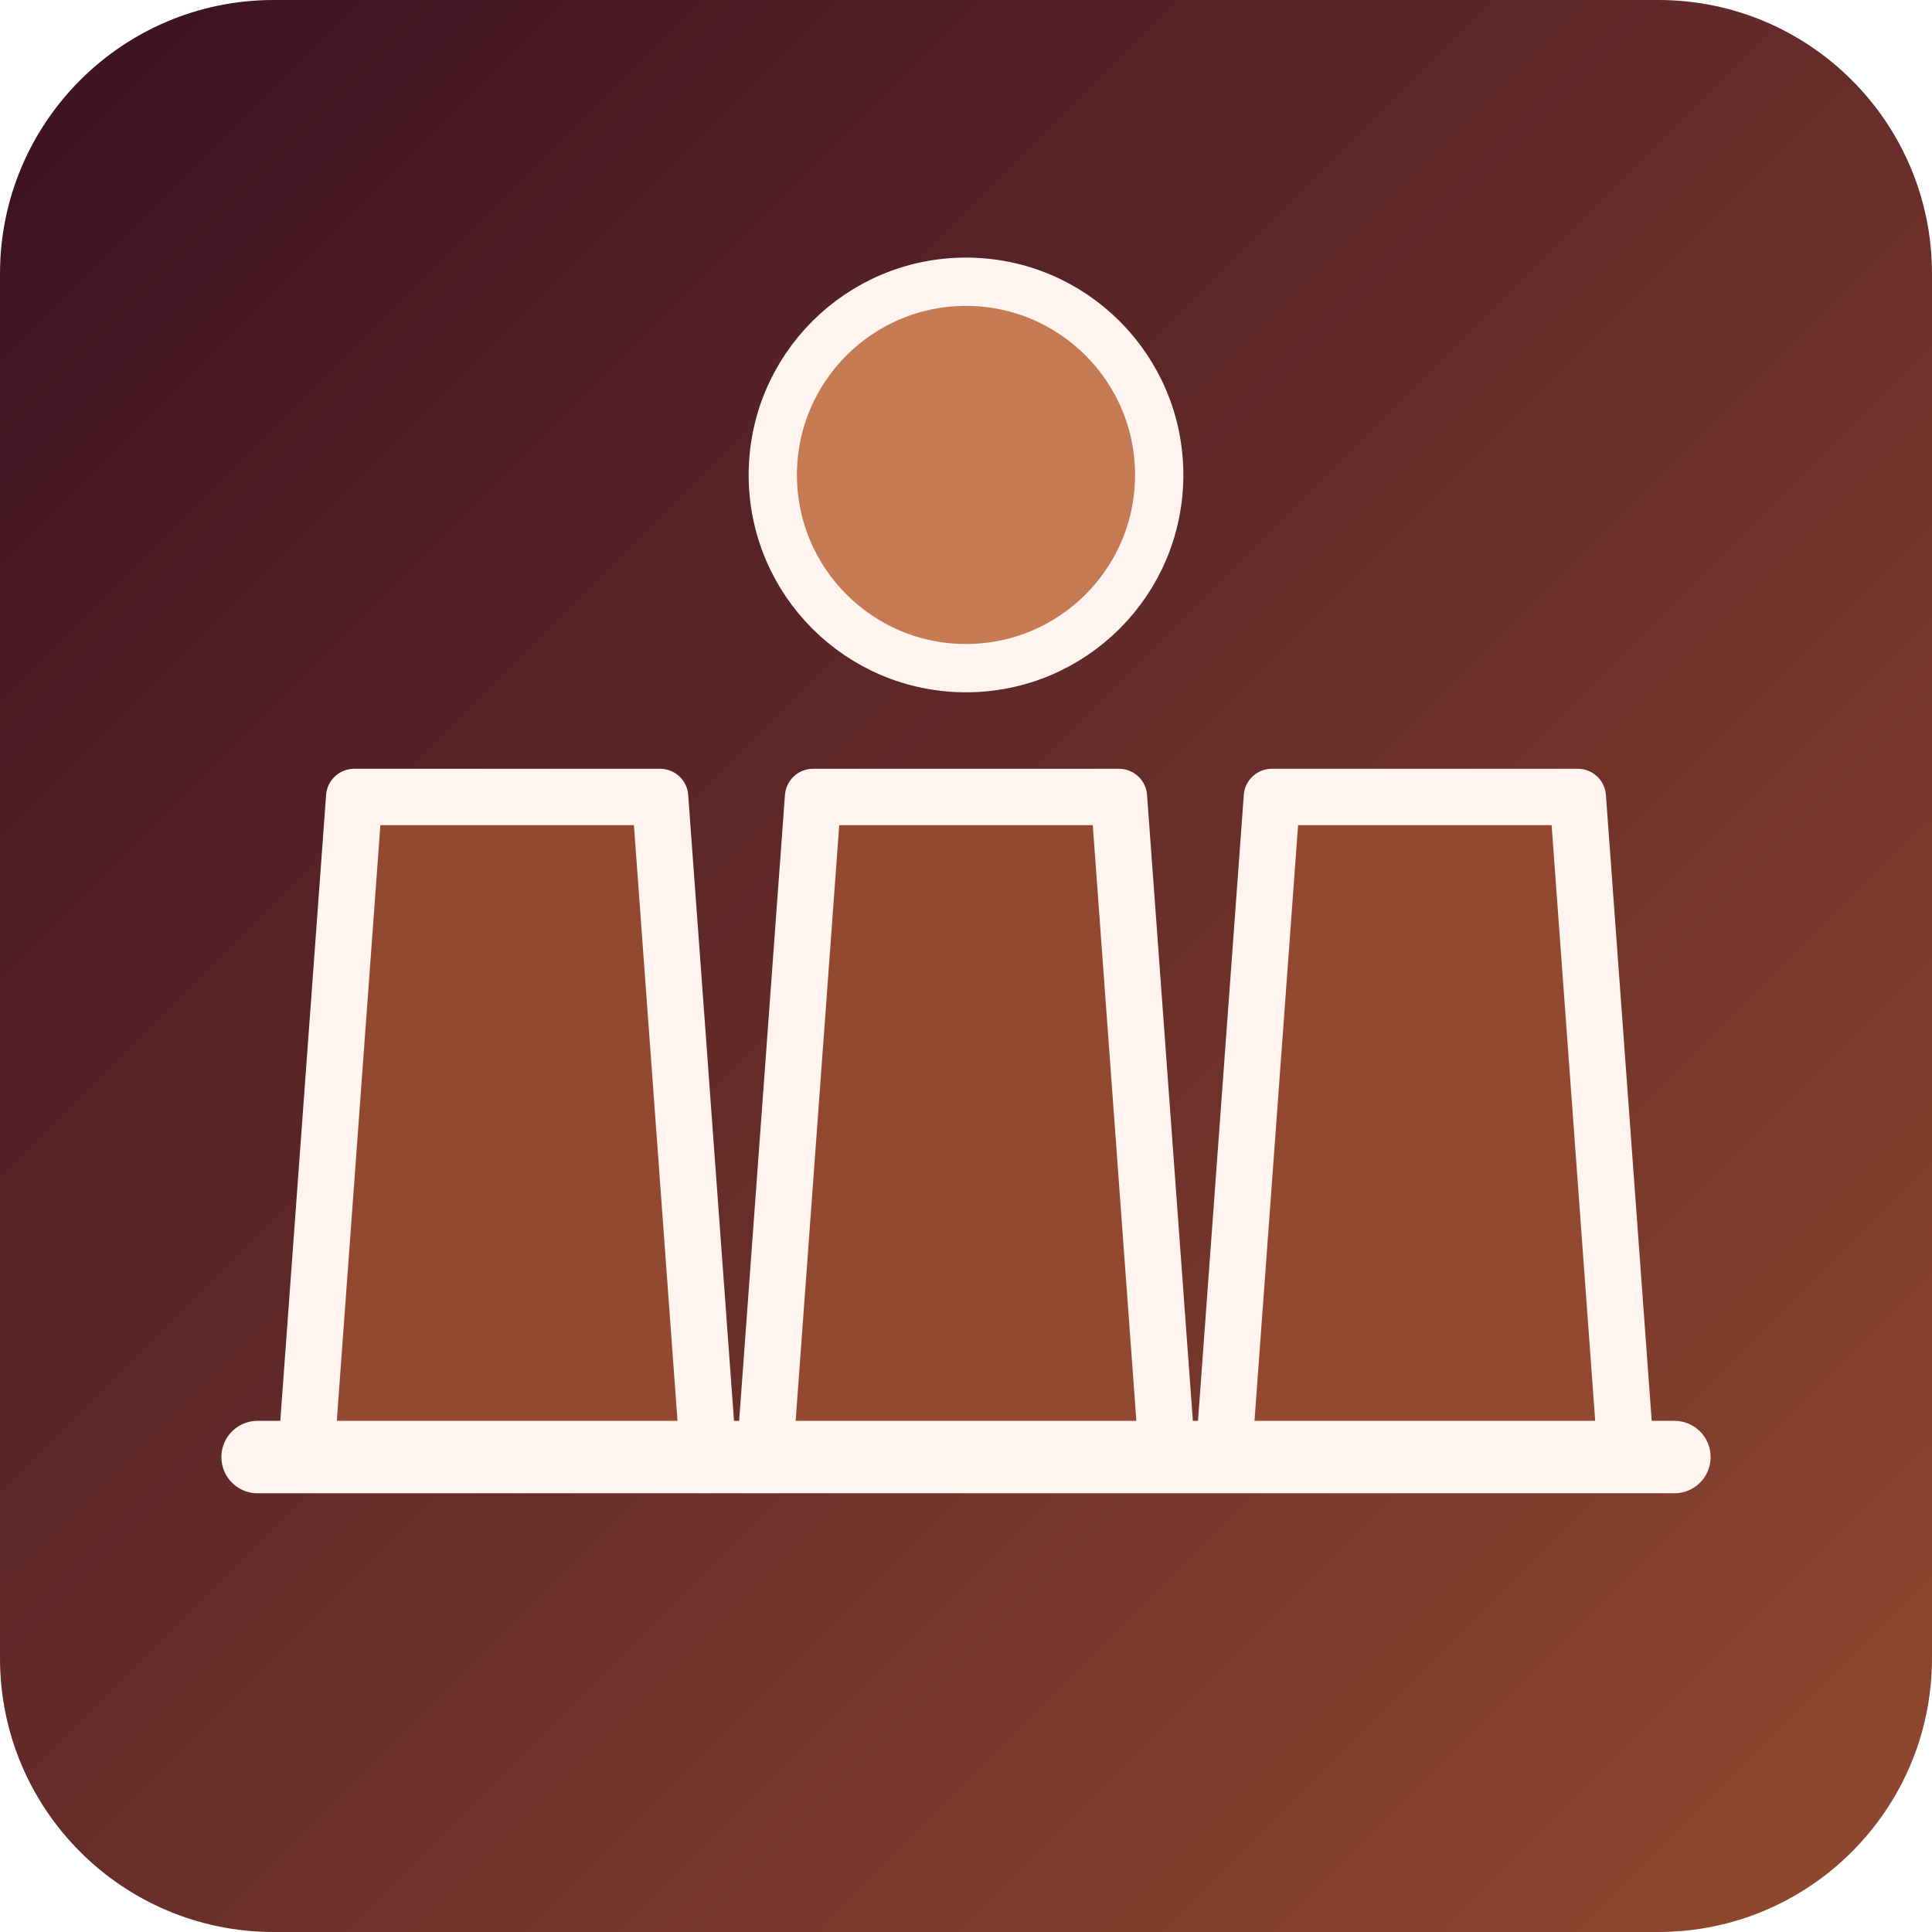
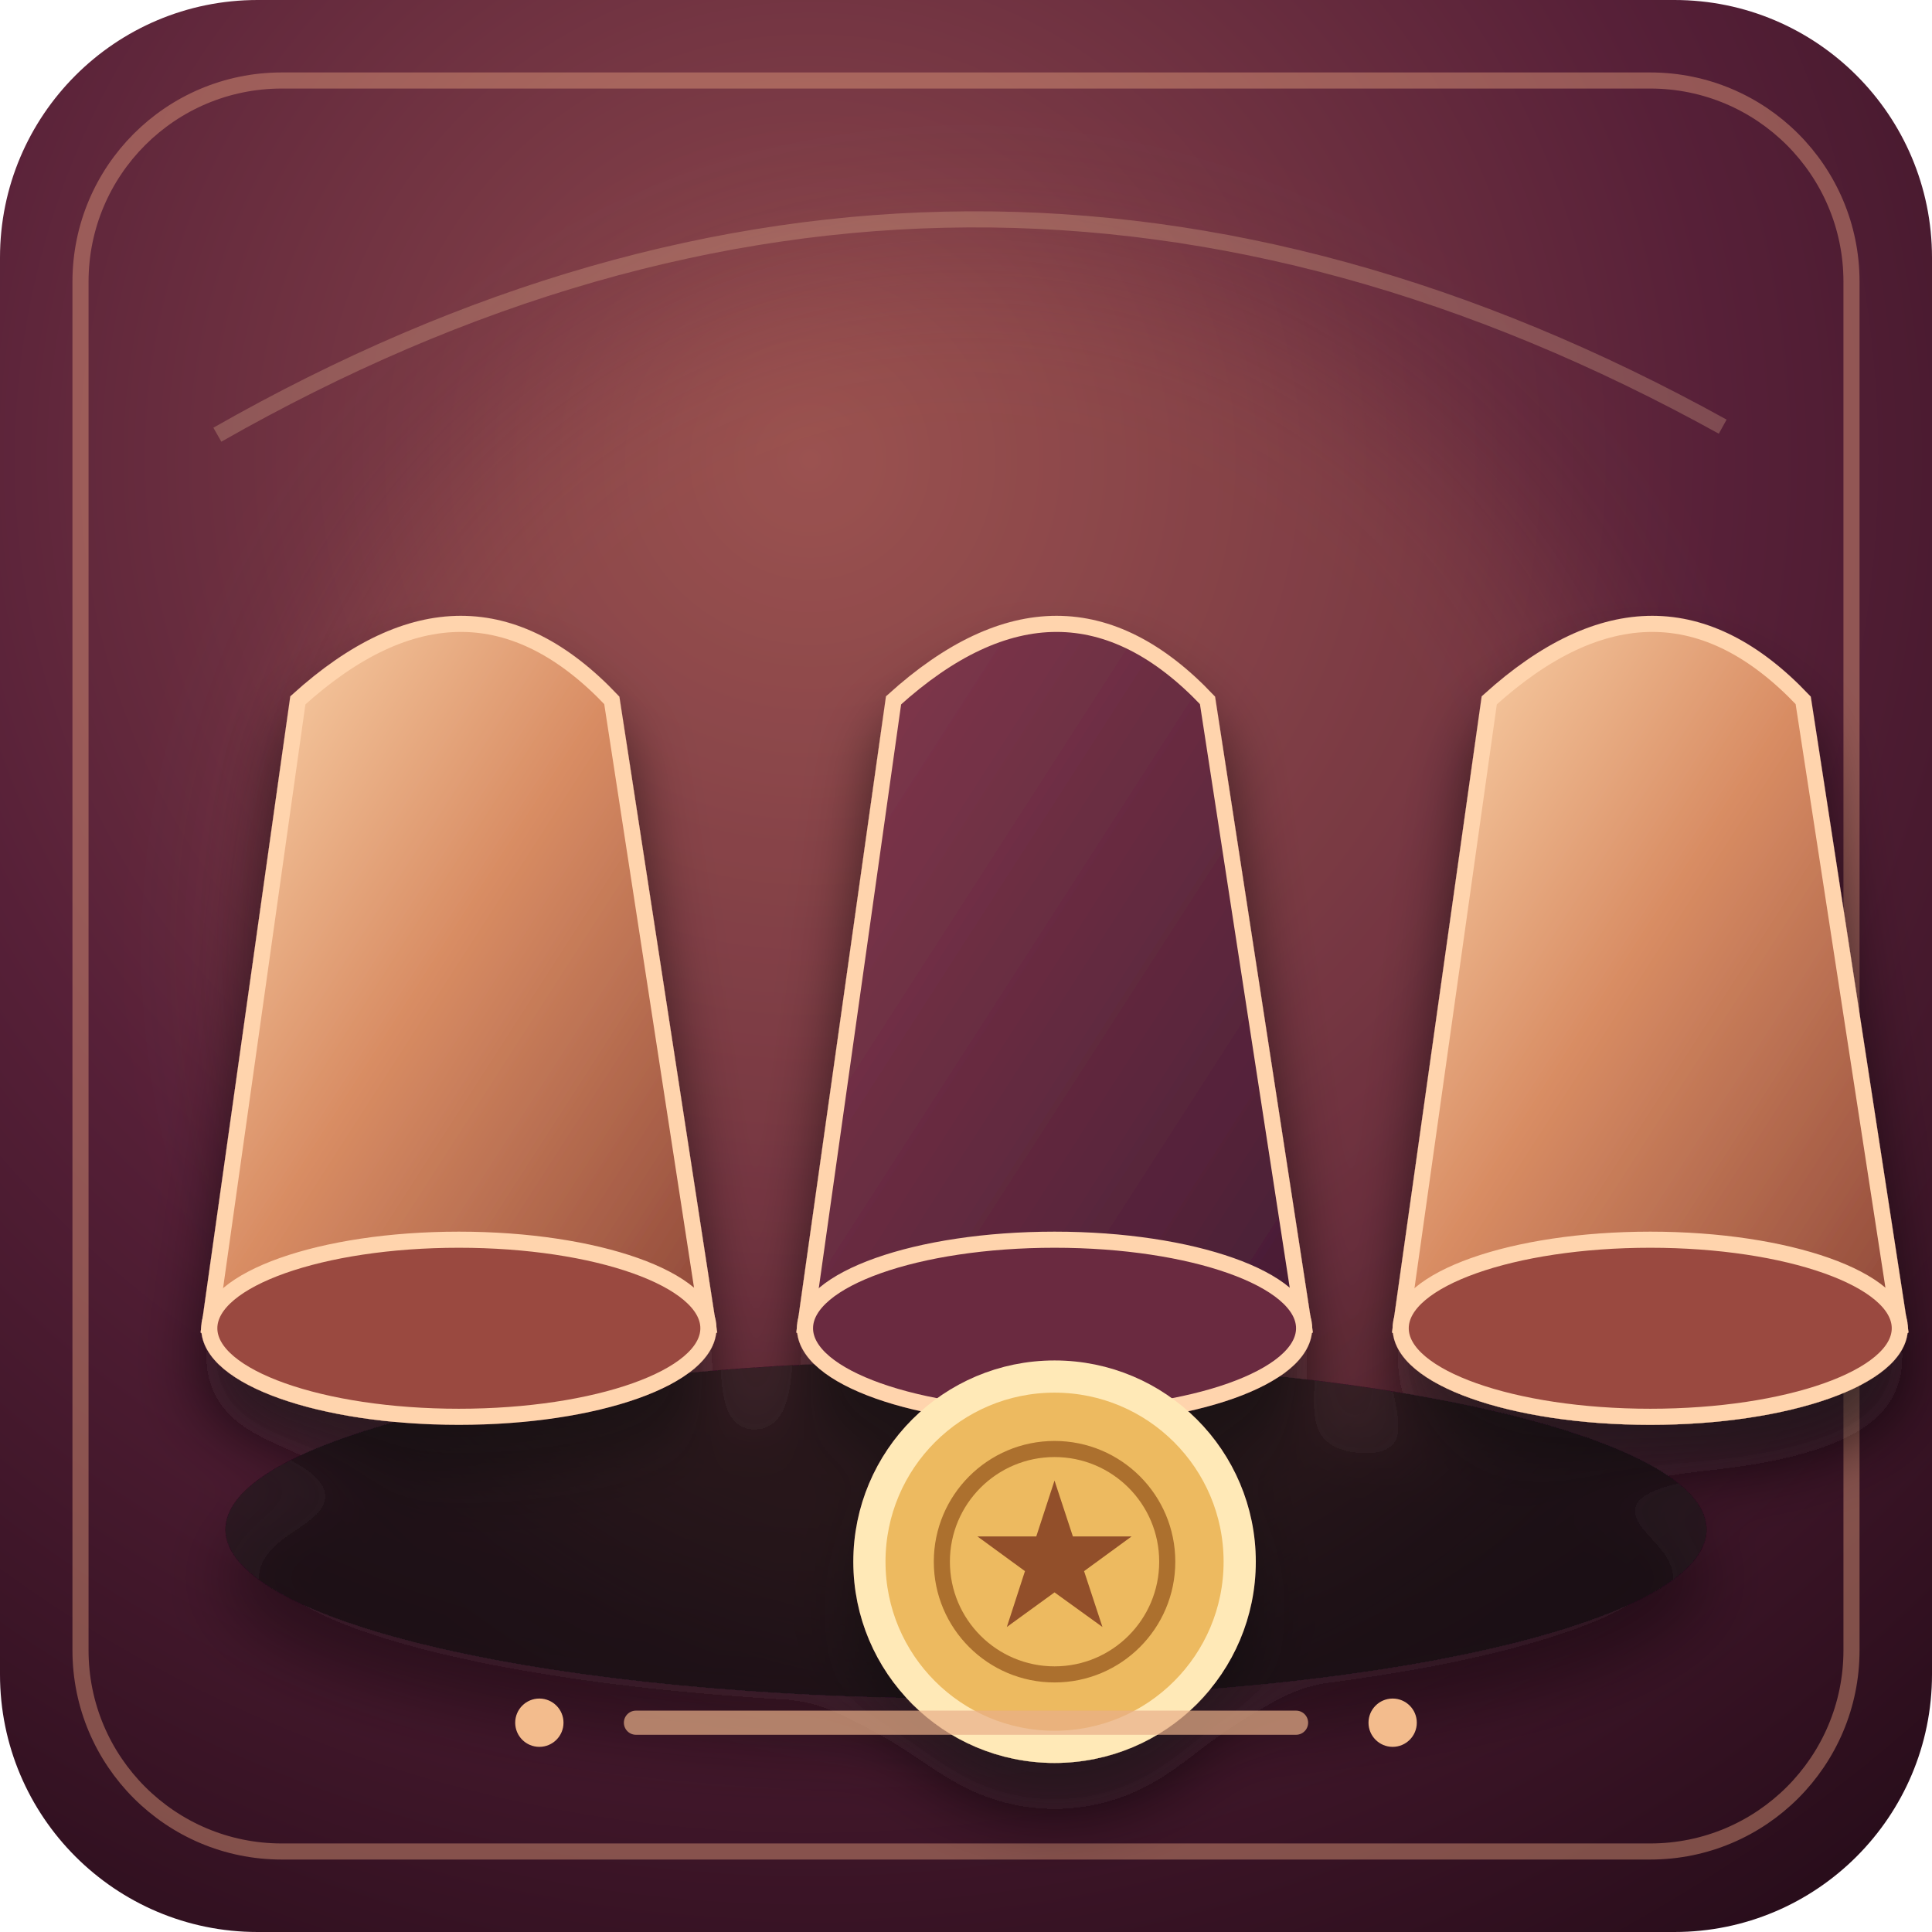
- <svg xmlns="http://www.w3.org/2000/svg" viewBox="0 0 240 240">
+ <svg xmlns="http://www.w3.org/2000/svg" viewBox="0 0 240 240" role="img" aria-label="Track The Coin">
  <defs>
-     <linearGradient id="b" x2="1" y2="1">
-       <stop stop-color="#3A1022" />
-       <stop offset="1" stop-color="#93492F" />
+     <radialGradient id="bg" cx=".42" cy=".24" r=".94">
+       <stop stop-color="#904a4d" />
+       <stop offset=".5" stop-color="#572038" />
+       <stop offset="1" stop-color="#240b18" />
+     </radialGradient>
+     <linearGradient id="copper" x1="0" y1="0" x2="1" y2="1">
+       <stop stop-color="#ffdab0" />
+       <stop offset=".45" stop-color="#d88c63" />
+       <stop offset="1" stop-color="#884135" />
    </linearGradient>
+     <linearGradient id="panel" x1="0" y1="0" x2="1" y2="1">
+       <stop stop-color="#863a4d" />
+       <stop offset="1" stop-color="#431b33" />
+     </linearGradient>
+     <linearGradient id="light" x1="0" y1="0" x2="1" y2="1">
+       <stop stop-color="#ffeac5" />
+       <stop offset="1" stop-color="#a96854" />
+     </linearGradient>
+     <filter id="glow" x="-60%" y="-60%" width="220%" height="220%">
+       <feGaussianBlur stdDeviation="9" />
+     </filter>
+     <filter id="shadow" x="-30%" y="-30%" width="160%" height="170%">
+       <feDropShadow dx="0" dy="6" stdDeviation="4" flood-color="#190813" flood-opacity=".65" />
+     </filter>
  </defs>
-   <rect width="240" height="240" rx="34" fill="url(#b)" />
-   <circle cx="120" cy="59" r="24" fill="#C77B52" stroke="#FFF4EF" stroke-width="6" />
-   <path d="M38 181h50l-6-82H44zM95 181h50l-6-82h-38zM152 181h50l-6-82h-38z" fill="#93492F" stroke="#FFF4EF" stroke-width="7" stroke-linejoin="round" />
-   <path d="M32 181h176" stroke="#FFF4EF" stroke-width="9" stroke-linecap="round" />
+   <rect width="240" height="240" rx="32" fill="url(#bg)" />
+   <circle cx="120" cy="118" r="86" fill="#cb7658" opacity=".19" filter="url(#glow)" />
+   <rect x="10" y="10" width="220" height="220" rx="25" fill="none" stroke="#e59f7d" stroke-opacity=".44" stroke-width="2" />
+   <path d="M27 54Q120 1 214 53" fill="none" stroke="#ffd5a6" stroke-opacity=".24" stroke-width="2" />
+   <g filter="url(#shadow)">
+     <g transform="translate(13 51)">
+       <ellipse cx="107" cy="139" rx="92" ry="21" fill="#170a14" opacity=".55" />
+       <g stroke="#ffd4ad" stroke-width="2">
+         <path d="M13 114L24 36Q45 17 63 36L75 114Q44 132 13 114Z" fill="url(#copper)" />
+         <path d="M87 114L98 36Q119 17 137 36L149 114Q118 132 87 114Z" fill="url(#panel)" />
+         <path d="M161 114L172 36Q193 17 211 36L223 114Q192 132 161 114Z" fill="url(#copper)" />
+       </g>
+       <ellipse cx="44" cy="114" rx="31" ry="11" fill="#9a4a40" stroke="#ffd4ad" stroke-width="2" />
+       <ellipse cx="118" cy="114" rx="31" ry="11" fill="#6b2941" stroke="#ffd4ad" stroke-width="2" />
+       <ellipse cx="192" cy="114" rx="31" ry="11" fill="#9a4a40" stroke="#ffd4ad" stroke-width="2" />
+       <circle cx="118" cy="143" r="23" fill="#edba60" stroke="#ffe9b7" stroke-width="4" />
+       <circle cx="118" cy="143" r="14" fill="none" stroke="#ac702e" stroke-width="2" />
+       <text x="118" y="151" font-family="system-ui,sans-serif" font-weight="900" text-anchor="middle" font-size="25" fill="#925029">★</text>
+     </g>
+   </g>
+   <path d="M79 214H161" stroke="#e8b08a" stroke-opacity=".7" stroke-width="3" stroke-linecap="round" />
+   <circle cx="67" cy="214" r="3" fill="#f3bc8d" />
+   <circle cx="173" cy="214" r="3" fill="#f3bc8d" />
</svg>
